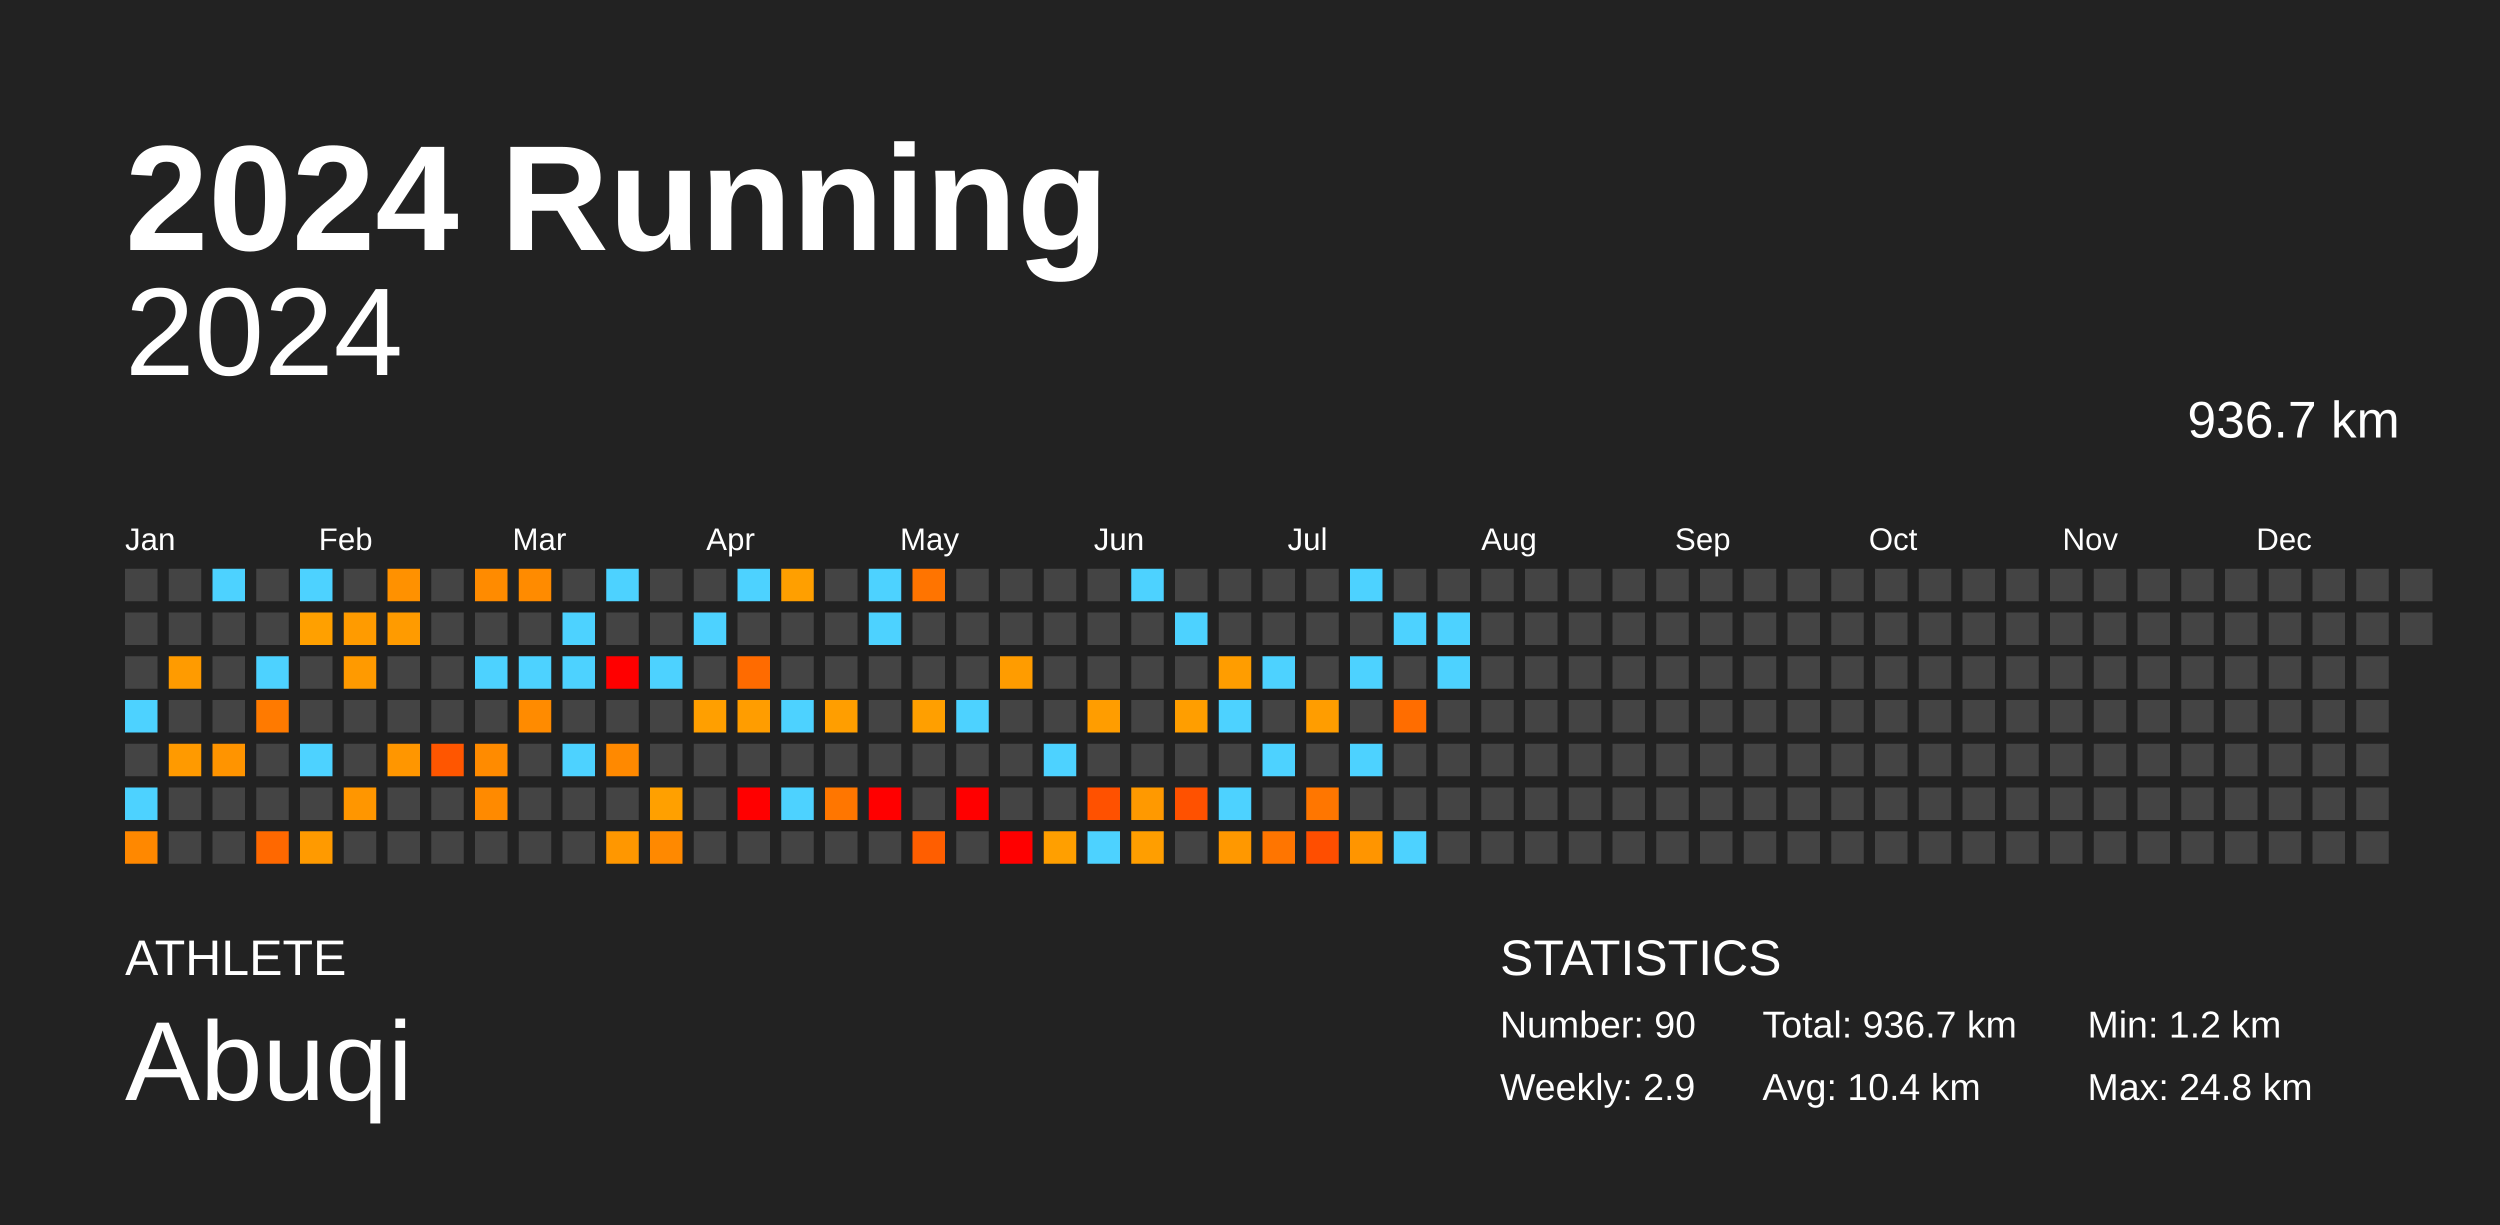
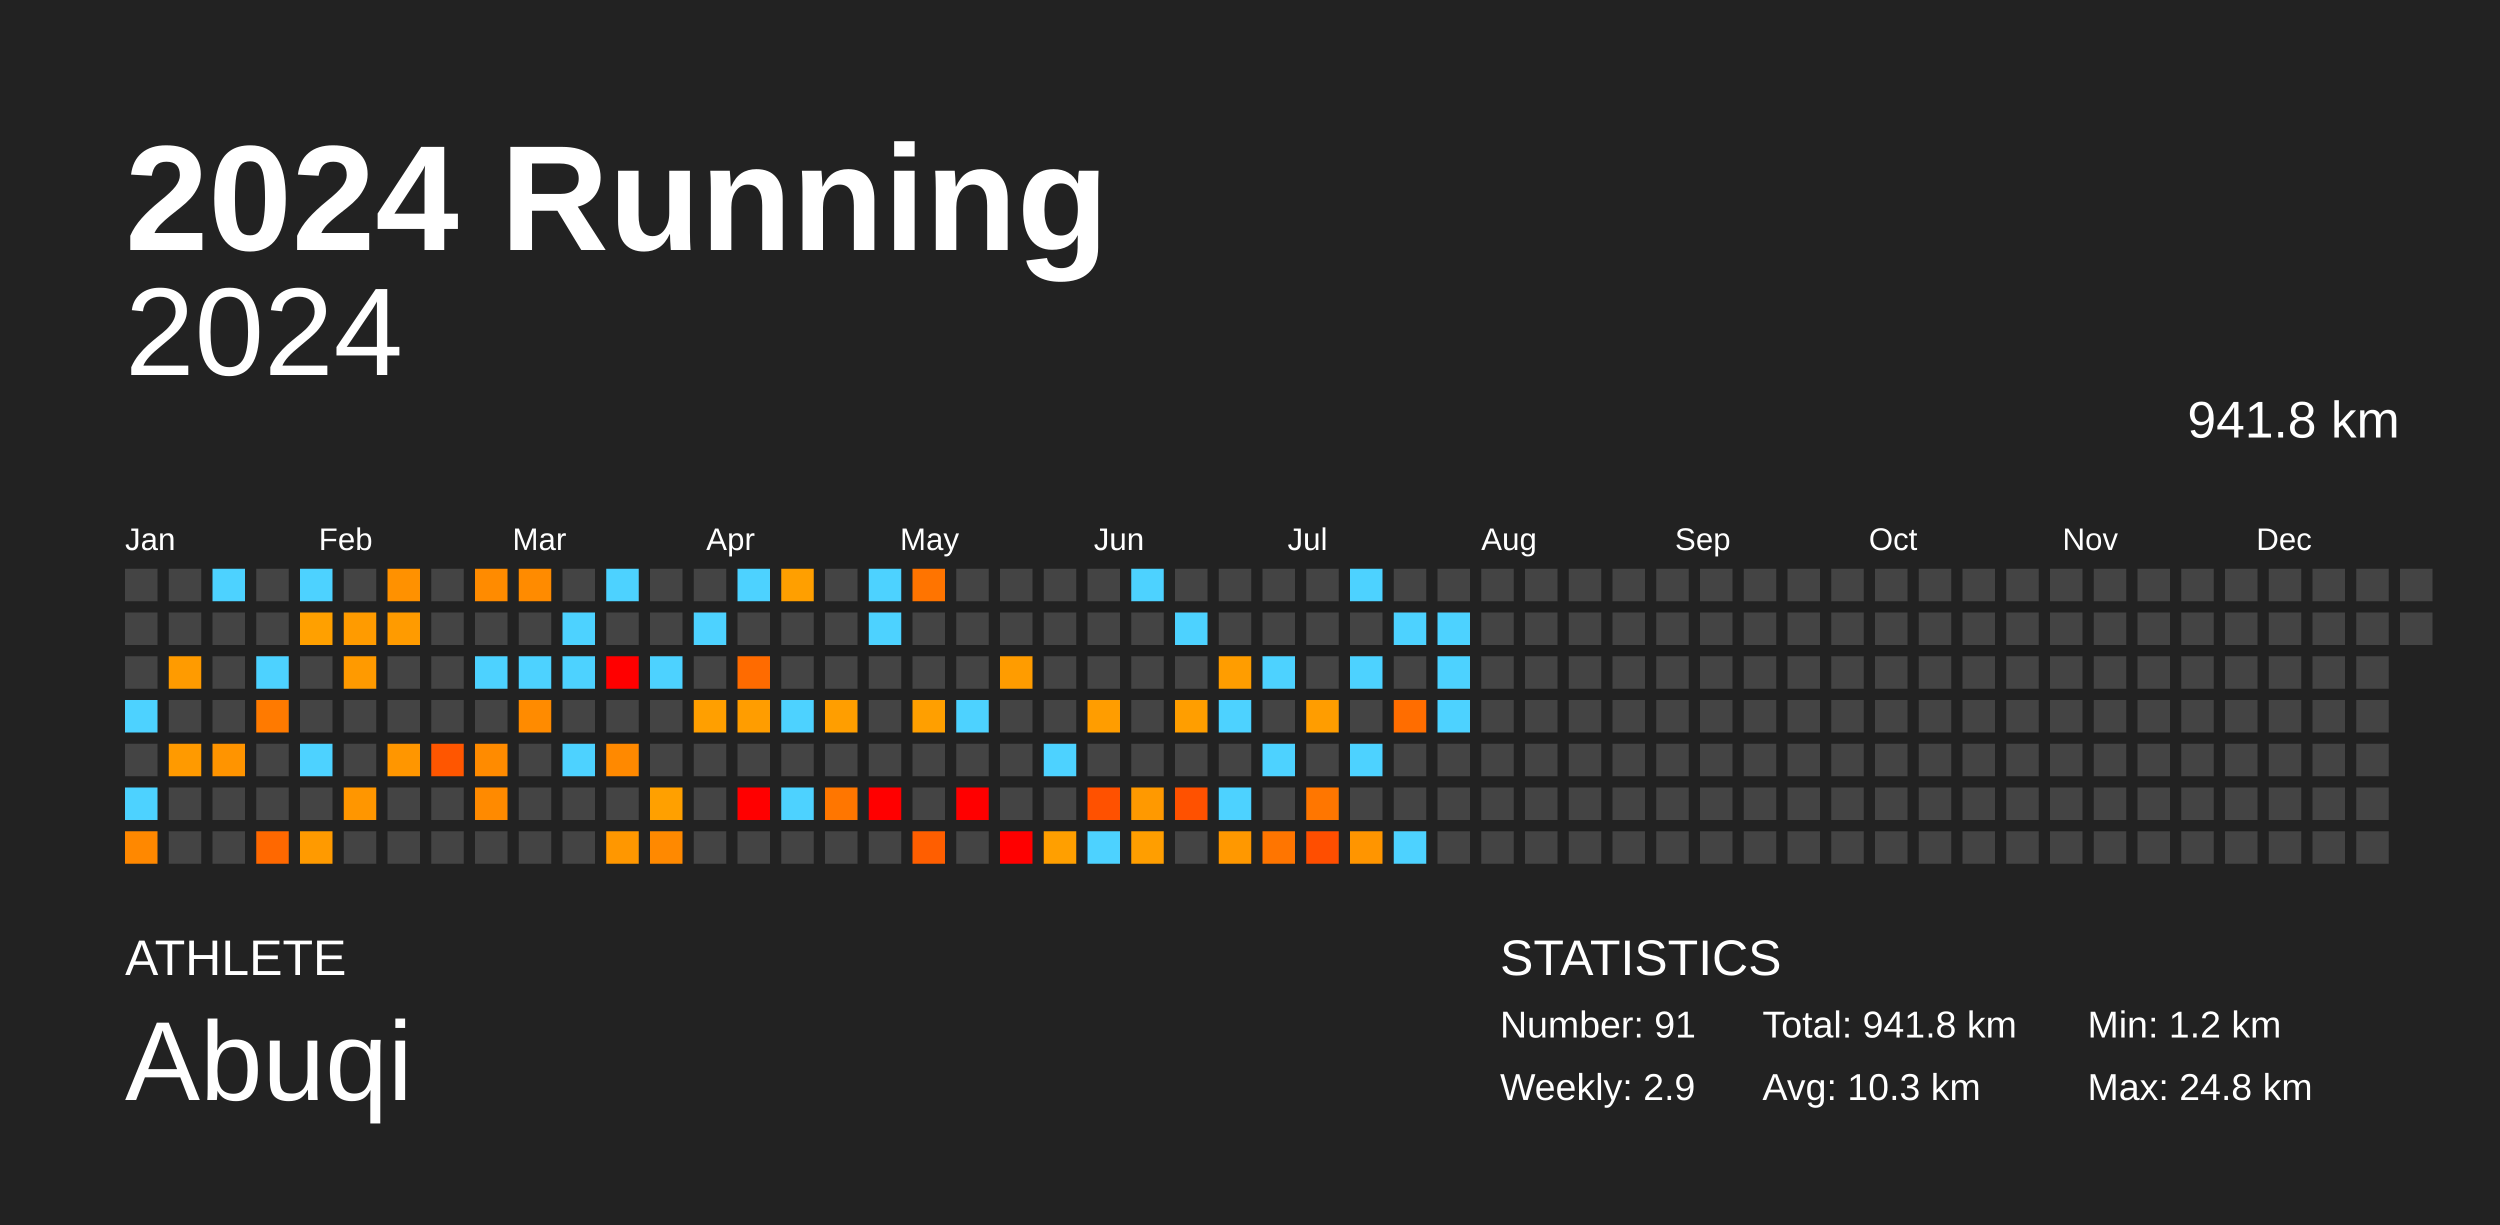
<svg xmlns="http://www.w3.org/2000/svg" baseProfile="full" height="98mm" version="1.1" viewBox="0,0,200,98" width="200mm">
  <defs />
  <rect fill="#222222" height="98" width="200" x="0" y="0" />
  <text fill="#FFFFFF" style="font-size:12px; font-family:Arial; font-weight:bold;" x="10" y="20">2024 Running</text>
  <text fill="#FFFFFF" style="font-size:4px; font-family:Arial" x="10" y="78">ATHLETE</text>
  <text fill="#FFFFFF" style="font-size:9px; font-family:Arial" x="10" y="88">Abuqi</text>
  <text fill="#FFFFFF" style="font-size:4px; font-family:Arial" x="120" y="78">STATISTICS</text>
-   <text fill="#FFFFFF" style="font-size:3px; font-family:Arial" x="120" y="83">Number: 90</text>
+   <text fill="#FFFFFF" style="font-size:3px; font-family:Arial" x="120" y="83">Number: 91</text>
  <text fill="#FFFFFF" style="font-size:3px; font-family:Arial" x="120" y="88">Weekly: 2.9</text>
-   <text fill="#FFFFFF" style="font-size:3px; font-family:Arial" x="141" y="83">Total: 936.7 km</text>
-   <text fill="#FFFFFF" style="font-size:3px; font-family:Arial" x="141" y="88">Avg: 10.4 km</text>
+   <text fill="#FFFFFF" style="font-size:3px; font-family:Arial" x="141" y="83">Total: 941.8 km</text>
+   <text fill="#FFFFFF" style="font-size:3px; font-family:Arial" x="141" y="88">Avg: 10.3 km</text>
  <text fill="#FFFFFF" style="font-size:3px; font-family:Arial" x="167" y="83">Min: 1.2 km</text>
  <text fill="#FFFFFF" style="font-size:3px; font-family:Arial" x="167" y="88">Max: 24.8 km</text>
  <text alignment-baseline="hanging" fill="#FFFFFF" style="font-size:10.0px; font-family:Arial;" x="10" y="30">2024</text>
-   <text alignment-baseline="hanging" fill="#FFFFFF" style="font-size:4.125px; font-family:Arial;" x="175" y="35">936.7 km</text>
+   <text alignment-baseline="hanging" fill="#FFFFFF" style="font-size:4.125px; font-family:Arial;" x="175" y="35">941.8 km</text>
  <text fill="#FFFFFF" style="font-size:2.5px; font-family:Arial" x="10.0" y="44">Jan</text>
  <text fill="#FFFFFF" style="font-size:2.5px; font-family:Arial" x="25.5" y="44">Feb</text>
  <text fill="#FFFFFF" style="font-size:2.5px; font-family:Arial" x="41.0" y="44">Mar</text>
  <text fill="#FFFFFF" style="font-size:2.5px; font-family:Arial" x="56.5" y="44">Apr</text>
  <text fill="#FFFFFF" style="font-size:2.5px; font-family:Arial" x="72.0" y="44">May</text>
  <text fill="#FFFFFF" style="font-size:2.5px; font-family:Arial" x="87.5" y="44">Jun</text>
  <text fill="#FFFFFF" style="font-size:2.5px; font-family:Arial" x="103.0" y="44">Jul</text>
  <text fill="#FFFFFF" style="font-size:2.5px; font-family:Arial" x="118.5" y="44">Aug</text>
  <text fill="#FFFFFF" style="font-size:2.5px; font-family:Arial" x="134.0" y="44">Sep</text>
  <text fill="#FFFFFF" style="font-size:2.5px; font-family:Arial" x="149.5" y="44">Oct</text>
  <text fill="#FFFFFF" style="font-size:2.5px; font-family:Arial" x="165.0" y="44">Nov</text>
  <text fill="#FFFFFF" style="font-size:2.5px; font-family:Arial" x="180.5" y="44">Dec</text>
  <rect fill="#444444" height="2.6" width="2.6" x="10.0" y="45.5" />
  <rect fill="#444444" height="2.6" width="2.6" x="10.0" y="49.0" />
  <rect fill="#444444" height="2.6" width="2.6" x="10.0" y="52.5" />
  <rect fill="#4dd2ff" height="2.6" width="2.6" x="10.0" y="56.0" />
  <rect fill="#444444" height="2.6" width="2.6" x="10.0" y="59.5" />
  <rect fill="#4dd2ff" height="2.6" width="2.6" x="10.0" y="63.0" />
  <rect fill="#ff8800" height="2.6" width="2.6" x="10.0" y="66.5" />
  <rect fill="#444444" height="2.6" width="2.6" x="13.5" y="45.5" />
  <rect fill="#444444" height="2.6" width="2.6" x="13.5" y="49.0" />
  <rect fill="#ff9b00" height="2.6" width="2.6" x="13.5" y="52.5" />
  <rect fill="#444444" height="2.6" width="2.6" x="13.5" y="56.0" />
  <rect fill="#ff9a00" height="2.6" width="2.6" x="13.5" y="59.5" />
  <rect fill="#444444" height="2.6" width="2.6" x="13.5" y="63.0" />
  <rect fill="#444444" height="2.6" width="2.6" x="13.5" y="66.5" />
  <rect fill="#4dd2ff" height="2.6" width="2.6" x="17.0" y="45.5" />
  <rect fill="#444444" height="2.6" width="2.6" x="17.0" y="49.0" />
  <rect fill="#444444" height="2.6" width="2.6" x="17.0" y="52.5" />
  <rect fill="#444444" height="2.6" width="2.6" x="17.0" y="56.0" />
  <rect fill="#ff9400" height="2.6" width="2.6" x="17.0" y="59.5" />
  <rect fill="#444444" height="2.6" width="2.6" x="17.0" y="63.0" />
  <rect fill="#444444" height="2.6" width="2.6" x="17.0" y="66.5" />
  <rect fill="#444444" height="2.6" width="2.6" x="20.5" y="45.5" />
  <rect fill="#444444" height="2.6" width="2.6" x="20.5" y="49.0" />
  <rect fill="#4dd2ff" height="2.6" width="2.6" x="20.5" y="52.5" />
  <rect fill="#ff7a00" height="2.6" width="2.6" x="20.5" y="56.0" />
  <rect fill="#444444" height="2.6" width="2.6" x="20.5" y="59.5" />
  <rect fill="#444444" height="2.6" width="2.6" x="20.5" y="63.0" />
  <rect fill="#ff6800" height="2.6" width="2.6" x="20.5" y="66.5" />
  <rect fill="#4dd2ff" height="2.6" width="2.6" x="24.0" y="45.5" />
  <rect fill="#ffa000" height="2.6" width="2.6" x="24.0" y="49.0" />
  <rect fill="#444444" height="2.6" width="2.6" x="24.0" y="52.5" />
  <rect fill="#444444" height="2.6" width="2.6" x="24.0" y="56.0" />
  <rect fill="#4dd2ff" height="2.6" width="2.6" x="24.0" y="59.5" />
  <rect fill="#444444" height="2.6" width="2.6" x="24.0" y="63.0" />
  <rect fill="#ff9a00" height="2.6" width="2.6" x="24.0" y="66.5" />
  <rect fill="#444444" height="2.6" width="2.6" x="27.5" y="45.5" />
  <rect fill="#ff9b00" height="2.6" width="2.6" x="27.5" y="49.0" />
  <rect fill="#ff9a00" height="2.6" width="2.6" x="27.5" y="52.5" />
  <rect fill="#444444" height="2.6" width="2.6" x="27.5" y="56.0" />
  <rect fill="#444444" height="2.6" width="2.6" x="27.5" y="59.5" />
  <rect fill="#ff9600" height="2.6" width="2.6" x="27.5" y="63.0" />
  <rect fill="#444444" height="2.6" width="2.6" x="27.5" y="66.5" />
  <rect fill="#ff9100" height="2.6" width="2.6" x="31.0" y="45.5" />
  <rect fill="#ff9b00" height="2.6" width="2.6" x="31.0" y="49.0" />
  <rect fill="#444444" height="2.6" width="2.6" x="31.0" y="52.5" />
  <rect fill="#444444" height="2.6" width="2.6" x="31.0" y="56.0" />
  <rect fill="#ff9600" height="2.6" width="2.6" x="31.0" y="59.5" />
  <rect fill="#444444" height="2.6" width="2.6" x="31.0" y="63.0" />
  <rect fill="#444444" height="2.6" width="2.6" x="31.0" y="66.5" />
  <rect fill="#444444" height="2.6" width="2.6" x="34.5" y="45.5" />
  <rect fill="#444444" height="2.6" width="2.6" x="34.5" y="49.0" />
  <rect fill="#444444" height="2.6" width="2.6" x="34.5" y="52.5" />
  <rect fill="#444444" height="2.6" width="2.6" x="34.5" y="56.0" />
  <rect fill="#ff5600" height="2.6" width="2.6" x="34.5" y="59.5" />
  <rect fill="#444444" height="2.6" width="2.6" x="34.5" y="63.0" />
  <rect fill="#444444" height="2.6" width="2.6" x="34.5" y="66.5" />
  <rect fill="#ff8b00" height="2.6" width="2.6" x="38.0" y="45.5" />
  <rect fill="#444444" height="2.6" width="2.6" x="38.0" y="49.0" />
  <rect fill="#4dd2ff" height="2.6" width="2.6" x="38.0" y="52.5" />
  <rect fill="#444444" height="2.6" width="2.6" x="38.0" y="56.0" />
  <rect fill="#ff8b00" height="2.6" width="2.6" x="38.0" y="59.5" />
  <rect fill="#ff8a00" height="2.6" width="2.6" x="38.0" y="63.0" />
  <rect fill="#444444" height="2.6" width="2.6" x="38.0" y="66.5" />
  <rect fill="#ff8b00" height="2.6" width="2.6" x="41.5" y="45.5" />
  <rect fill="#444444" height="2.6" width="2.6" x="41.5" y="49.0" />
  <rect fill="#4dd2ff" height="2.6" width="2.6" x="41.5" y="52.5" />
  <rect fill="#ff8b00" height="2.6" width="2.6" x="41.5" y="56.0" />
  <rect fill="#444444" height="2.6" width="2.6" x="41.5" y="59.5" />
  <rect fill="#444444" height="2.6" width="2.6" x="41.5" y="63.0" />
  <rect fill="#444444" height="2.6" width="2.6" x="41.5" y="66.5" />
  <rect fill="#444444" height="2.6" width="2.6" x="45.0" y="45.5" />
  <rect fill="#4dd2ff" height="2.6" width="2.6" x="45.0" y="49.0" />
  <rect fill="#4dd2ff" height="2.6" width="2.6" x="45.0" y="52.5" />
  <rect fill="#444444" height="2.6" width="2.6" x="45.0" y="56.0" />
  <rect fill="#4dd2ff" height="2.6" width="2.6" x="45.0" y="59.5" />
  <rect fill="#444444" height="2.6" width="2.6" x="45.0" y="63.0" />
  <rect fill="#444444" height="2.6" width="2.6" x="45.0" y="66.5" />
  <rect fill="#4dd2ff" height="2.6" width="2.6" x="48.5" y="45.5" />
  <rect fill="#444444" height="2.6" width="2.6" x="48.5" y="49.0" />
  <rect fill="red" height="2.6" width="2.6" x="48.5" y="52.5" />
  <rect fill="#444444" height="2.6" width="2.6" x="48.5" y="56.0" />
  <rect fill="#ff8900" height="2.6" width="2.6" x="48.5" y="59.5" />
  <rect fill="#444444" height="2.6" width="2.6" x="48.5" y="63.0" />
  <rect fill="#ff9700" height="2.6" width="2.6" x="48.5" y="66.5" />
  <rect fill="#444444" height="2.6" width="2.6" x="52.0" y="45.5" />
  <rect fill="#444444" height="2.6" width="2.6" x="52.0" y="49.0" />
  <rect fill="#4dd2ff" height="2.6" width="2.6" x="52.0" y="52.5" />
  <rect fill="#444444" height="2.6" width="2.6" x="52.0" y="56.0" />
  <rect fill="#444444" height="2.6" width="2.6" x="52.0" y="59.5" />
  <rect fill="#ffa000" height="2.6" width="2.6" x="52.0" y="63.0" />
  <rect fill="#ff8900" height="2.6" width="2.6" x="52.0" y="66.5" />
  <rect fill="#444444" height="2.6" width="2.6" x="55.5" y="45.5" />
  <rect fill="#4dd2ff" height="2.6" width="2.6" x="55.5" y="49.0" />
  <rect fill="#444444" height="2.6" width="2.6" x="55.5" y="52.5" />
  <rect fill="#ff9f00" height="2.6" width="2.6" x="55.5" y="56.0" />
  <rect fill="#444444" height="2.6" width="2.6" x="55.5" y="59.5" />
  <rect fill="#444444" height="2.6" width="2.6" x="55.5" y="63.0" />
  <rect fill="#444444" height="2.6" width="2.6" x="55.5" y="66.5" />
  <rect fill="#4dd2ff" height="2.6" width="2.6" x="59.0" y="45.5" />
  <rect fill="#444444" height="2.6" width="2.6" x="59.0" y="49.0" />
  <rect fill="#ff6b00" height="2.6" width="2.6" x="59.0" y="52.5" />
  <rect fill="#ff9d00" height="2.6" width="2.6" x="59.0" y="56.0" />
  <rect fill="#444444" height="2.6" width="2.6" x="59.0" y="59.5" />
  <rect fill="red" height="2.6" width="2.6" x="59.0" y="63.0" />
  <rect fill="#444444" height="2.6" width="2.6" x="59.0" y="66.5" />
  <rect fill="#ff9f00" height="2.6" width="2.6" x="62.5" y="45.5" />
  <rect fill="#444444" height="2.6" width="2.6" x="62.5" y="49.0" />
  <rect fill="#444444" height="2.6" width="2.6" x="62.5" y="52.5" />
  <rect fill="#4dd2ff" height="2.6" width="2.6" x="62.5" y="56.0" />
  <rect fill="#444444" height="2.6" width="2.6" x="62.5" y="59.5" />
  <rect fill="#4dd2ff" height="2.6" width="2.6" x="62.5" y="63.0" />
  <rect fill="#444444" height="2.6" width="2.6" x="62.5" y="66.5" />
  <rect fill="#444444" height="2.6" width="2.6" x="66.0" y="45.5" />
  <rect fill="#444444" height="2.6" width="2.6" x="66.0" y="49.0" />
  <rect fill="#444444" height="2.6" width="2.6" x="66.0" y="52.5" />
  <rect fill="#ff9e00" height="2.6" width="2.6" x="66.0" y="56.0" />
  <rect fill="#444444" height="2.6" width="2.6" x="66.0" y="59.5" />
  <rect fill="#ff7600" height="2.6" width="2.6" x="66.0" y="63.0" />
  <rect fill="#444444" height="2.6" width="2.6" x="66.0" y="66.5" />
  <rect fill="#4dd2ff" height="2.6" width="2.6" x="69.5" y="45.5" />
  <rect fill="#4dd2ff" height="2.6" width="2.6" x="69.5" y="49.0" />
  <rect fill="#444444" height="2.6" width="2.6" x="69.5" y="52.5" />
  <rect fill="#444444" height="2.6" width="2.6" x="69.5" y="56.0" />
  <rect fill="#444444" height="2.6" width="2.6" x="69.5" y="59.5" />
  <rect fill="red" height="2.6" width="2.6" x="69.5" y="63.0" />
  <rect fill="#444444" height="2.6" width="2.6" x="69.5" y="66.5" />
  <rect fill="#ff7400" height="2.6" width="2.6" x="73.0" y="45.5" />
  <rect fill="#444444" height="2.6" width="2.6" x="73.0" y="49.0" />
  <rect fill="#444444" height="2.6" width="2.6" x="73.0" y="52.5" />
  <rect fill="#ff9f00" height="2.6" width="2.6" x="73.0" y="56.0" />
  <rect fill="#444444" height="2.6" width="2.6" x="73.0" y="59.5" />
  <rect fill="#444444" height="2.6" width="2.6" x="73.0" y="63.0" />
  <rect fill="#ff5e00" height="2.6" width="2.6" x="73.0" y="66.5" />
  <rect fill="#444444" height="2.6" width="2.6" x="76.5" y="45.5" />
  <rect fill="#444444" height="2.6" width="2.6" x="76.5" y="49.0" />
  <rect fill="#444444" height="2.6" width="2.6" x="76.5" y="52.5" />
  <rect fill="#4dd2ff" height="2.6" width="2.6" x="76.5" y="56.0" />
  <rect fill="#444444" height="2.6" width="2.6" x="76.5" y="59.5" />
  <rect fill="red" height="2.6" width="2.6" x="76.5" y="63.0" />
  <rect fill="#444444" height="2.6" width="2.6" x="76.5" y="66.5" />
  <rect fill="#444444" height="2.6" width="2.6" x="80.0" y="45.5" />
  <rect fill="#444444" height="2.6" width="2.6" x="80.0" y="49.0" />
  <rect fill="#ff9c00" height="2.6" width="2.6" x="80.0" y="52.5" />
  <rect fill="#444444" height="2.6" width="2.6" x="80.0" y="56.0" />
  <rect fill="#444444" height="2.6" width="2.6" x="80.0" y="59.5" />
  <rect fill="#444444" height="2.6" width="2.6" x="80.0" y="63.0" />
  <rect fill="red" height="2.6" width="2.6" x="80.0" y="66.5" />
  <rect fill="#444444" height="2.6" width="2.6" x="83.5" y="45.5" />
  <rect fill="#444444" height="2.6" width="2.6" x="83.5" y="49.0" />
  <rect fill="#444444" height="2.6" width="2.6" x="83.5" y="52.5" />
  <rect fill="#444444" height="2.6" width="2.6" x="83.5" y="56.0" />
  <rect fill="#4dd2ff" height="2.6" width="2.6" x="83.5" y="59.5" />
  <rect fill="#444444" height="2.6" width="2.6" x="83.5" y="63.0" />
  <rect fill="#ff9f00" height="2.6" width="2.6" x="83.5" y="66.5" />
  <rect fill="#444444" height="2.6" width="2.6" x="87.0" y="45.5" />
  <rect fill="#444444" height="2.6" width="2.6" x="87.0" y="49.0" />
  <rect fill="#444444" height="2.6" width="2.6" x="87.0" y="52.5" />
  <rect fill="#ff9d00" height="2.6" width="2.6" x="87.0" y="56.0" />
  <rect fill="#444444" height="2.6" width="2.6" x="87.0" y="59.5" />
  <rect fill="#ff5100" height="2.6" width="2.6" x="87.0" y="63.0" />
  <rect fill="#4dd2ff" height="2.6" width="2.6" x="87.0" y="66.5" />
  <rect fill="#4dd2ff" height="2.6" width="2.6" x="90.5" y="45.5" />
  <rect fill="#444444" height="2.6" width="2.6" x="90.5" y="49.0" />
  <rect fill="#444444" height="2.6" width="2.6" x="90.5" y="52.5" />
  <rect fill="#444444" height="2.6" width="2.6" x="90.5" y="56.0" />
  <rect fill="#444444" height="2.6" width="2.6" x="90.5" y="59.5" />
  <rect fill="#ff9900" height="2.6" width="2.6" x="90.5" y="63.0" />
  <rect fill="#ff9e00" height="2.6" width="2.6" x="90.5" y="66.5" />
  <rect fill="#444444" height="2.6" width="2.6" x="94.0" y="45.5" />
  <rect fill="#4dd2ff" height="2.6" width="2.6" x="94.0" y="49.0" />
  <rect fill="#444444" height="2.6" width="2.6" x="94.0" y="52.5" />
  <rect fill="#ff9e00" height="2.6" width="2.6" x="94.0" y="56.0" />
  <rect fill="#444444" height="2.6" width="2.6" x="94.0" y="59.5" />
  <rect fill="#ff5100" height="2.6" width="2.6" x="94.0" y="63.0" />
  <rect fill="#444444" height="2.6" width="2.6" x="94.0" y="66.5" />
  <rect fill="#444444" height="2.6" width="2.6" x="97.5" y="45.5" />
  <rect fill="#444444" height="2.6" width="2.6" x="97.5" y="49.0" />
  <rect fill="#ff9d00" height="2.6" width="2.6" x="97.5" y="52.5" />
  <rect fill="#4dd2ff" height="2.6" width="2.6" x="97.5" y="56.0" />
  <rect fill="#444444" height="2.6" width="2.6" x="97.5" y="59.5" />
  <rect fill="#4dd2ff" height="2.6" width="2.6" x="97.5" y="63.0" />
  <rect fill="#ff9800" height="2.6" width="2.6" x="97.5" y="66.5" />
  <rect fill="#444444" height="2.6" width="2.6" x="101.0" y="45.5" />
  <rect fill="#444444" height="2.6" width="2.6" x="101.0" y="49.0" />
  <rect fill="#4dd2ff" height="2.6" width="2.6" x="101.0" y="52.5" />
  <rect fill="#444444" height="2.6" width="2.6" x="101.0" y="56.0" />
  <rect fill="#4dd2ff" height="2.6" width="2.6" x="101.0" y="59.5" />
  <rect fill="#444444" height="2.6" width="2.6" x="101.0" y="63.0" />
  <rect fill="#ff7500" height="2.6" width="2.6" x="101.0" y="66.5" />
  <rect fill="#444444" height="2.6" width="2.6" x="104.5" y="45.5" />
  <rect fill="#444444" height="2.6" width="2.6" x="104.5" y="49.0" />
  <rect fill="#444444" height="2.6" width="2.6" x="104.5" y="52.5" />
  <rect fill="#ff9d00" height="2.6" width="2.6" x="104.5" y="56.0" />
  <rect fill="#444444" height="2.6" width="2.6" x="104.5" y="59.5" />
  <rect fill="#ff7600" height="2.6" width="2.6" x="104.5" y="63.0" />
  <rect fill="#ff4e00" height="2.6" width="2.6" x="104.5" y="66.5" />
  <rect fill="#4dd2ff" height="2.6" width="2.6" x="108.0" y="45.5" />
  <rect fill="#444444" height="2.6" width="2.6" x="108.0" y="49.0" />
  <rect fill="#4dd2ff" height="2.6" width="2.6" x="108.0" y="52.5" />
  <rect fill="#444444" height="2.6" width="2.6" x="108.0" y="56.0" />
  <rect fill="#4dd2ff" height="2.6" width="2.6" x="108.0" y="59.5" />
  <rect fill="#444444" height="2.6" width="2.6" x="108.0" y="63.0" />
  <rect fill="#ff9500" height="2.6" width="2.6" x="108.0" y="66.5" />
  <rect fill="#444444" height="2.6" width="2.6" x="111.5" y="45.5" />
  <rect fill="#4dd2ff" height="2.6" width="2.6" x="111.5" y="49.0" />
  <rect fill="#444444" height="2.6" width="2.6" x="111.5" y="52.5" />
  <rect fill="#ff6d00" height="2.6" width="2.6" x="111.5" y="56.0" />
  <rect fill="#444444" height="2.6" width="2.6" x="111.5" y="59.5" />
  <rect fill="#444444" height="2.6" width="2.6" x="111.5" y="63.0" />
  <rect fill="#4dd2ff" height="2.6" width="2.6" x="111.5" y="66.5" />
  <rect fill="#444444" height="2.6" width="2.6" x="115.0" y="45.5" />
  <rect fill="#4dd2ff" height="2.6" width="2.6" x="115.0" y="49.0" />
  <rect fill="#4dd2ff" height="2.6" width="2.6" x="115.0" y="52.5" />
-   <rect fill="#444444" height="2.6" width="2.6" x="115.0" y="56.0" />
+   <rect fill="#4dd2ff" height="2.6" width="2.6" x="115.0" y="56.0" />
  <rect fill="#444444" height="2.6" width="2.6" x="115.0" y="59.5" />
  <rect fill="#444444" height="2.6" width="2.6" x="115.0" y="63.0" />
  <rect fill="#444444" height="2.6" width="2.6" x="115.0" y="66.5" />
  <rect fill="#444444" height="2.6" width="2.6" x="118.5" y="45.5" />
  <rect fill="#444444" height="2.6" width="2.6" x="118.5" y="49.0" />
  <rect fill="#444444" height="2.6" width="2.6" x="118.5" y="52.5" />
  <rect fill="#444444" height="2.6" width="2.6" x="118.5" y="56.0" />
  <rect fill="#444444" height="2.6" width="2.6" x="118.5" y="59.5" />
  <rect fill="#444444" height="2.6" width="2.6" x="118.5" y="63.0" />
  <rect fill="#444444" height="2.6" width="2.6" x="118.5" y="66.5" />
  <rect fill="#444444" height="2.6" width="2.6" x="122.0" y="45.5" />
  <rect fill="#444444" height="2.6" width="2.6" x="122.0" y="49.0" />
  <rect fill="#444444" height="2.6" width="2.6" x="122.0" y="52.5" />
  <rect fill="#444444" height="2.6" width="2.6" x="122.0" y="56.0" />
  <rect fill="#444444" height="2.6" width="2.6" x="122.0" y="59.5" />
  <rect fill="#444444" height="2.6" width="2.6" x="122.0" y="63.0" />
  <rect fill="#444444" height="2.6" width="2.6" x="122.0" y="66.5" />
  <rect fill="#444444" height="2.6" width="2.6" x="125.5" y="45.5" />
  <rect fill="#444444" height="2.6" width="2.6" x="125.5" y="49.0" />
  <rect fill="#444444" height="2.6" width="2.6" x="125.5" y="52.5" />
  <rect fill="#444444" height="2.6" width="2.6" x="125.5" y="56.0" />
  <rect fill="#444444" height="2.6" width="2.6" x="125.5" y="59.5" />
  <rect fill="#444444" height="2.6" width="2.6" x="125.5" y="63.0" />
  <rect fill="#444444" height="2.6" width="2.6" x="125.5" y="66.5" />
  <rect fill="#444444" height="2.6" width="2.6" x="129.0" y="45.5" />
  <rect fill="#444444" height="2.6" width="2.6" x="129.0" y="49.0" />
  <rect fill="#444444" height="2.6" width="2.6" x="129.0" y="52.5" />
  <rect fill="#444444" height="2.6" width="2.6" x="129.0" y="56.0" />
  <rect fill="#444444" height="2.6" width="2.6" x="129.0" y="59.5" />
  <rect fill="#444444" height="2.6" width="2.6" x="129.0" y="63.0" />
  <rect fill="#444444" height="2.6" width="2.6" x="129.0" y="66.5" />
  <rect fill="#444444" height="2.6" width="2.6" x="132.5" y="45.5" />
  <rect fill="#444444" height="2.6" width="2.6" x="132.5" y="49.0" />
  <rect fill="#444444" height="2.6" width="2.6" x="132.5" y="52.5" />
  <rect fill="#444444" height="2.6" width="2.6" x="132.5" y="56.0" />
  <rect fill="#444444" height="2.6" width="2.6" x="132.5" y="59.5" />
  <rect fill="#444444" height="2.6" width="2.6" x="132.5" y="63.0" />
  <rect fill="#444444" height="2.6" width="2.6" x="132.5" y="66.5" />
  <rect fill="#444444" height="2.6" width="2.6" x="136.0" y="45.5" />
  <rect fill="#444444" height="2.6" width="2.6" x="136.0" y="49.0" />
  <rect fill="#444444" height="2.6" width="2.6" x="136.0" y="52.5" />
  <rect fill="#444444" height="2.6" width="2.6" x="136.0" y="56.0" />
  <rect fill="#444444" height="2.6" width="2.6" x="136.0" y="59.5" />
  <rect fill="#444444" height="2.6" width="2.6" x="136.0" y="63.0" />
  <rect fill="#444444" height="2.6" width="2.6" x="136.0" y="66.5" />
  <rect fill="#444444" height="2.6" width="2.6" x="139.5" y="45.5" />
  <rect fill="#444444" height="2.6" width="2.6" x="139.5" y="49.0" />
  <rect fill="#444444" height="2.6" width="2.6" x="139.5" y="52.5" />
  <rect fill="#444444" height="2.6" width="2.6" x="139.5" y="56.0" />
  <rect fill="#444444" height="2.6" width="2.6" x="139.5" y="59.5" />
  <rect fill="#444444" height="2.6" width="2.6" x="139.5" y="63.0" />
  <rect fill="#444444" height="2.6" width="2.6" x="139.5" y="66.5" />
  <rect fill="#444444" height="2.6" width="2.6" x="143.0" y="45.5" />
  <rect fill="#444444" height="2.6" width="2.6" x="143.0" y="49.0" />
  <rect fill="#444444" height="2.6" width="2.6" x="143.0" y="52.5" />
  <rect fill="#444444" height="2.6" width="2.6" x="143.0" y="56.0" />
  <rect fill="#444444" height="2.6" width="2.6" x="143.0" y="59.5" />
  <rect fill="#444444" height="2.6" width="2.6" x="143.0" y="63.0" />
  <rect fill="#444444" height="2.6" width="2.6" x="143.0" y="66.5" />
  <rect fill="#444444" height="2.6" width="2.6" x="146.5" y="45.5" />
  <rect fill="#444444" height="2.6" width="2.6" x="146.5" y="49.0" />
  <rect fill="#444444" height="2.6" width="2.6" x="146.5" y="52.5" />
  <rect fill="#444444" height="2.6" width="2.6" x="146.5" y="56.0" />
  <rect fill="#444444" height="2.6" width="2.6" x="146.5" y="59.5" />
  <rect fill="#444444" height="2.6" width="2.6" x="146.5" y="63.0" />
  <rect fill="#444444" height="2.6" width="2.6" x="146.5" y="66.5" />
  <rect fill="#444444" height="2.6" width="2.6" x="150.0" y="45.5" />
  <rect fill="#444444" height="2.6" width="2.6" x="150.0" y="49.0" />
  <rect fill="#444444" height="2.6" width="2.6" x="150.0" y="52.5" />
  <rect fill="#444444" height="2.6" width="2.6" x="150.0" y="56.0" />
  <rect fill="#444444" height="2.6" width="2.6" x="150.0" y="59.5" />
  <rect fill="#444444" height="2.6" width="2.6" x="150.0" y="63.0" />
  <rect fill="#444444" height="2.6" width="2.6" x="150.0" y="66.5" />
  <rect fill="#444444" height="2.6" width="2.6" x="153.5" y="45.5" />
  <rect fill="#444444" height="2.6" width="2.6" x="153.5" y="49.0" />
  <rect fill="#444444" height="2.6" width="2.6" x="153.5" y="52.5" />
  <rect fill="#444444" height="2.6" width="2.6" x="153.5" y="56.0" />
  <rect fill="#444444" height="2.6" width="2.6" x="153.5" y="59.5" />
  <rect fill="#444444" height="2.6" width="2.6" x="153.5" y="63.0" />
  <rect fill="#444444" height="2.6" width="2.6" x="153.5" y="66.5" />
  <rect fill="#444444" height="2.6" width="2.6" x="157.0" y="45.5" />
  <rect fill="#444444" height="2.6" width="2.6" x="157.0" y="49.0" />
  <rect fill="#444444" height="2.6" width="2.6" x="157.0" y="52.5" />
  <rect fill="#444444" height="2.6" width="2.6" x="157.0" y="56.0" />
  <rect fill="#444444" height="2.6" width="2.6" x="157.0" y="59.5" />
  <rect fill="#444444" height="2.6" width="2.6" x="157.0" y="63.0" />
  <rect fill="#444444" height="2.6" width="2.6" x="157.0" y="66.5" />
  <rect fill="#444444" height="2.6" width="2.6" x="160.5" y="45.5" />
  <rect fill="#444444" height="2.6" width="2.6" x="160.5" y="49.0" />
  <rect fill="#444444" height="2.6" width="2.6" x="160.5" y="52.5" />
  <rect fill="#444444" height="2.6" width="2.6" x="160.5" y="56.0" />
  <rect fill="#444444" height="2.6" width="2.6" x="160.5" y="59.5" />
  <rect fill="#444444" height="2.6" width="2.6" x="160.5" y="63.0" />
  <rect fill="#444444" height="2.6" width="2.6" x="160.5" y="66.5" />
  <rect fill="#444444" height="2.6" width="2.6" x="164.0" y="45.5" />
  <rect fill="#444444" height="2.6" width="2.6" x="164.0" y="49.0" />
  <rect fill="#444444" height="2.6" width="2.6" x="164.0" y="52.5" />
  <rect fill="#444444" height="2.6" width="2.6" x="164.0" y="56.0" />
  <rect fill="#444444" height="2.6" width="2.6" x="164.0" y="59.5" />
  <rect fill="#444444" height="2.6" width="2.6" x="164.0" y="63.0" />
  <rect fill="#444444" height="2.6" width="2.6" x="164.0" y="66.5" />
  <rect fill="#444444" height="2.6" width="2.6" x="167.5" y="45.5" />
  <rect fill="#444444" height="2.6" width="2.6" x="167.5" y="49.0" />
  <rect fill="#444444" height="2.6" width="2.6" x="167.5" y="52.5" />
  <rect fill="#444444" height="2.6" width="2.6" x="167.5" y="56.0" />
  <rect fill="#444444" height="2.6" width="2.6" x="167.5" y="59.5" />
  <rect fill="#444444" height="2.6" width="2.6" x="167.5" y="63.0" />
  <rect fill="#444444" height="2.6" width="2.6" x="167.5" y="66.5" />
  <rect fill="#444444" height="2.6" width="2.6" x="171.0" y="45.5" />
  <rect fill="#444444" height="2.6" width="2.6" x="171.0" y="49.0" />
  <rect fill="#444444" height="2.6" width="2.6" x="171.0" y="52.5" />
  <rect fill="#444444" height="2.6" width="2.6" x="171.0" y="56.0" />
  <rect fill="#444444" height="2.6" width="2.6" x="171.0" y="59.5" />
  <rect fill="#444444" height="2.6" width="2.6" x="171.0" y="63.0" />
  <rect fill="#444444" height="2.6" width="2.6" x="171.0" y="66.5" />
  <rect fill="#444444" height="2.6" width="2.6" x="174.5" y="45.5" />
  <rect fill="#444444" height="2.6" width="2.6" x="174.5" y="49.0" />
  <rect fill="#444444" height="2.6" width="2.6" x="174.5" y="52.5" />
  <rect fill="#444444" height="2.6" width="2.6" x="174.5" y="56.0" />
  <rect fill="#444444" height="2.6" width="2.6" x="174.5" y="59.5" />
  <rect fill="#444444" height="2.6" width="2.6" x="174.5" y="63.0" />
  <rect fill="#444444" height="2.6" width="2.6" x="174.5" y="66.5" />
  <rect fill="#444444" height="2.6" width="2.6" x="178.0" y="45.5" />
  <rect fill="#444444" height="2.6" width="2.6" x="178.0" y="49.0" />
  <rect fill="#444444" height="2.6" width="2.6" x="178.0" y="52.5" />
  <rect fill="#444444" height="2.6" width="2.6" x="178.0" y="56.0" />
  <rect fill="#444444" height="2.6" width="2.6" x="178.0" y="59.5" />
  <rect fill="#444444" height="2.6" width="2.6" x="178.0" y="63.0" />
  <rect fill="#444444" height="2.6" width="2.6" x="178.0" y="66.5" />
  <rect fill="#444444" height="2.6" width="2.6" x="181.5" y="45.5" />
  <rect fill="#444444" height="2.6" width="2.6" x="181.5" y="49.0" />
  <rect fill="#444444" height="2.6" width="2.6" x="181.5" y="52.5" />
  <rect fill="#444444" height="2.6" width="2.6" x="181.5" y="56.0" />
  <rect fill="#444444" height="2.6" width="2.6" x="181.5" y="59.5" />
  <rect fill="#444444" height="2.6" width="2.6" x="181.5" y="63.0" />
  <rect fill="#444444" height="2.6" width="2.6" x="181.5" y="66.5" />
  <rect fill="#444444" height="2.6" width="2.6" x="185.0" y="45.5" />
  <rect fill="#444444" height="2.6" width="2.6" x="185.0" y="49.0" />
  <rect fill="#444444" height="2.6" width="2.6" x="185.0" y="52.5" />
  <rect fill="#444444" height="2.6" width="2.6" x="185.0" y="56.0" />
  <rect fill="#444444" height="2.6" width="2.6" x="185.0" y="59.5" />
  <rect fill="#444444" height="2.6" width="2.6" x="185.0" y="63.0" />
  <rect fill="#444444" height="2.6" width="2.6" x="185.0" y="66.5" />
  <rect fill="#444444" height="2.6" width="2.6" x="188.5" y="45.5" />
  <rect fill="#444444" height="2.6" width="2.6" x="188.5" y="49.0" />
  <rect fill="#444444" height="2.6" width="2.6" x="188.5" y="52.5" />
  <rect fill="#444444" height="2.6" width="2.6" x="188.5" y="56.0" />
  <rect fill="#444444" height="2.6" width="2.6" x="188.5" y="59.5" />
  <rect fill="#444444" height="2.6" width="2.6" x="188.5" y="63.0" />
  <rect fill="#444444" height="2.6" width="2.6" x="188.5" y="66.5" />
  <rect fill="#444444" height="2.6" width="2.6" x="192.0" y="45.5" />
  <rect fill="#444444" height="2.6" width="2.6" x="192.0" y="49.0" />
</svg>
